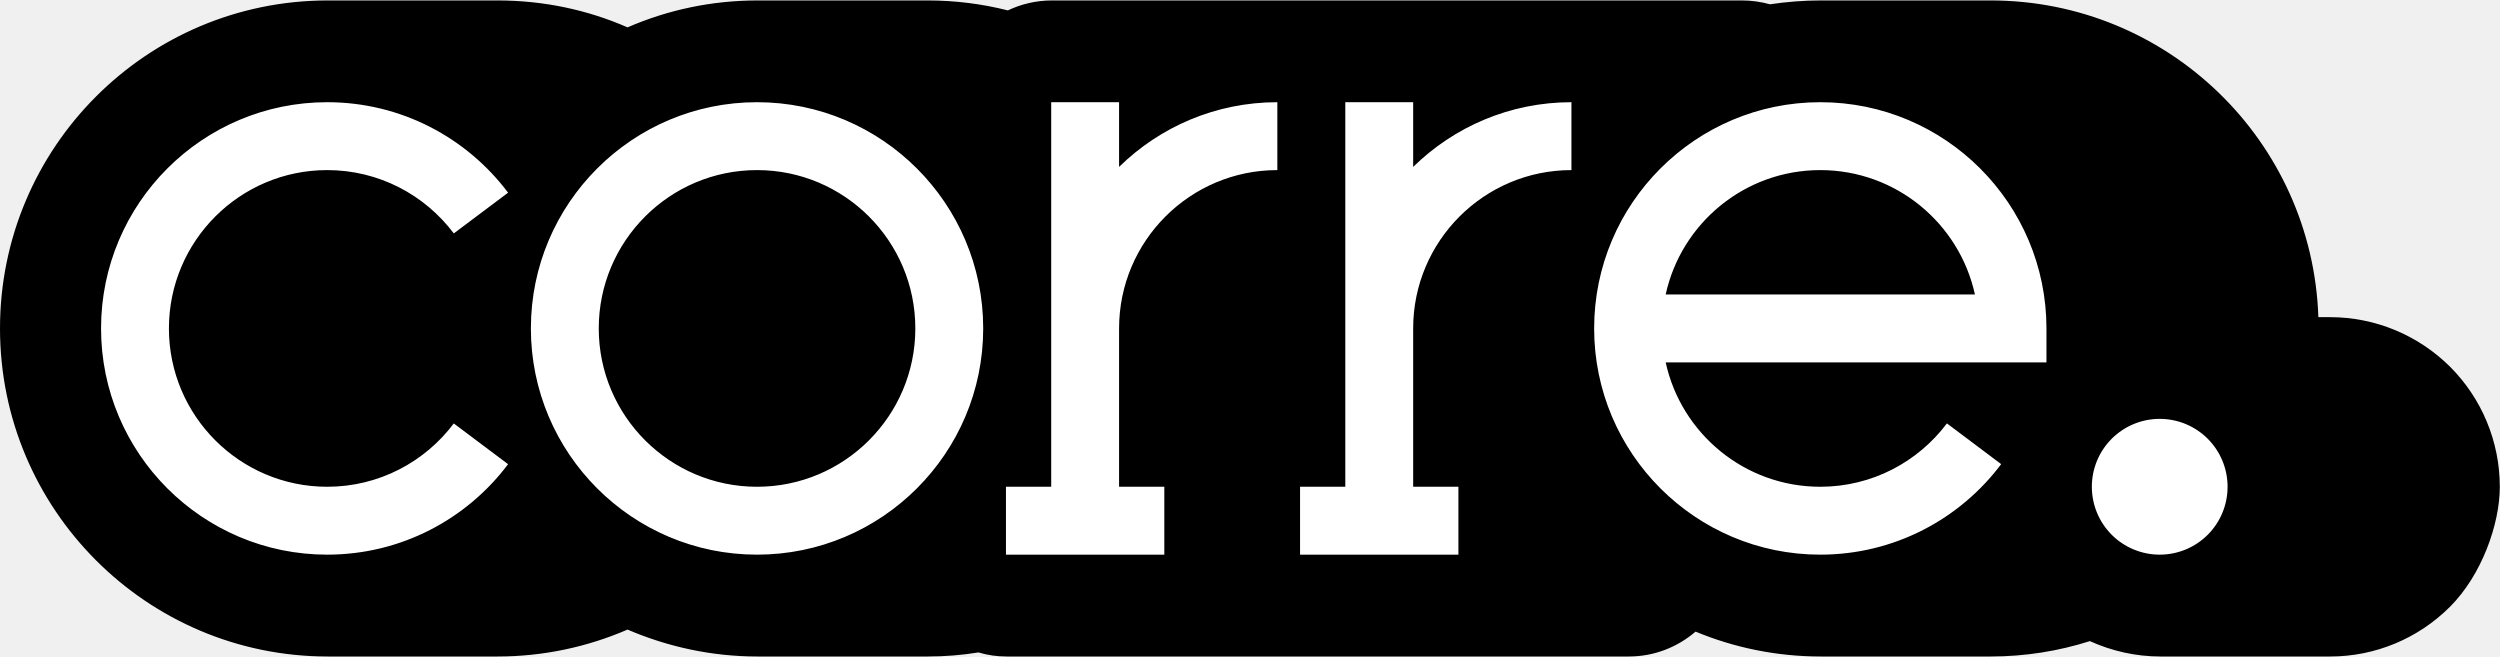
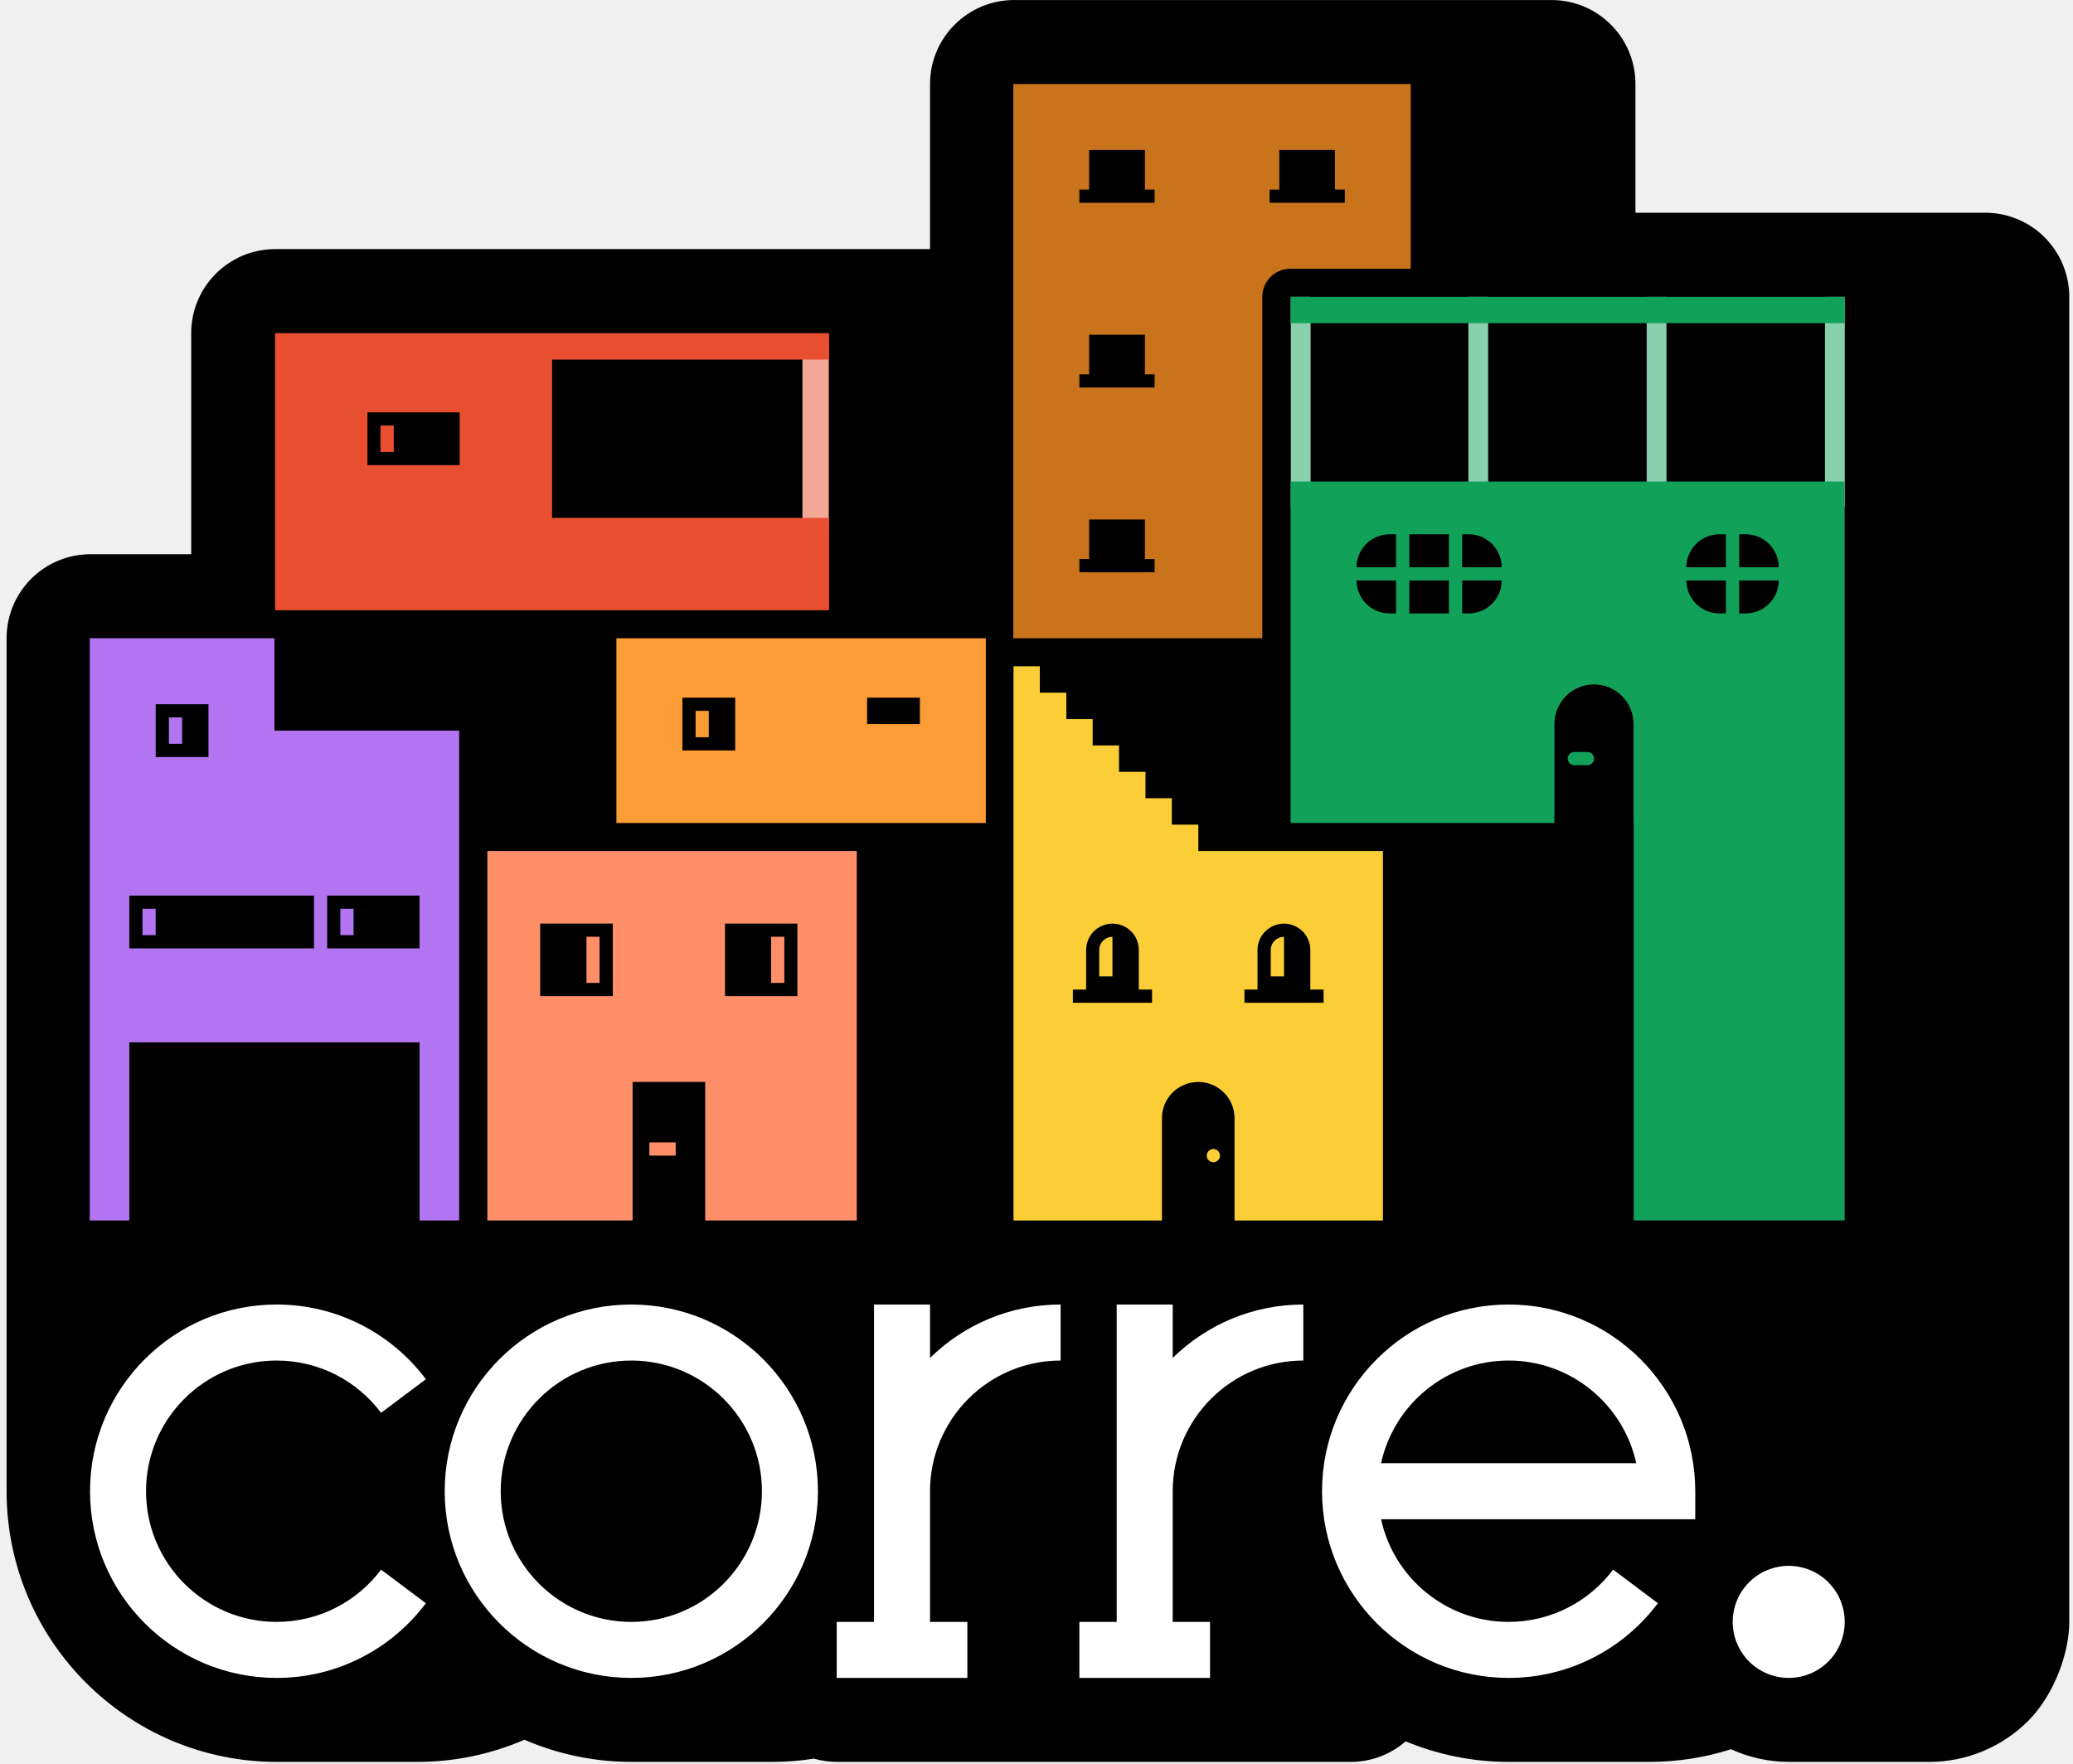
- <svg xmlns="http://www.w3.org/2000/svg" width="5556" height="1460" viewBox="0 0 5556 1460" fill="none">
-   <path fill-rule="evenodd" clip-rule="evenodd" d="M5555.56 1081.93C5555.56 1164.89 5515.34 1278.01 5444.95 1348.4C5374.06 1419.29 5278.54 1459.01 5178.49 1459.01H4801.41C4746.61 1459.01 4693.32 1446.94 4644.55 1424.82C4575.17 1446.94 4500.76 1459.01 4423.84 1459.01H4046.76C3948.22 1459.01 3854.2 1439.4 3768.23 1403.7C3728.51 1437.89 3676.73 1459.01 3619.92 1459.01H2237.3C2215.18 1459.01 2194.57 1455.99 2174.46 1449.96C2137.76 1455.99 2099.55 1459.01 2060.83 1459.01H1683.76C1581.2 1459.01 1483.66 1437.39 1394.67 1399.18C1306.18 1437.39 1208.65 1459.01 1105.58 1459.01H728.507C326.295 1459.01 0 1132.21 0 729.999C0 327.286 326.295 0.992 728.507 0.992H1105.58C1208.65 0.992 1306.18 22.108 1394.67 60.821C1483.66 22.108 1581.2 0.992 1683.76 0.992H2060.83C2122.68 0.992 2182.5 8.533 2239.82 23.114C2269.48 9.036 2302.66 0.992 2337.86 0.992H3870.79C3892.91 0.992 3913.52 4.009 3933.63 9.539C3970.34 4.009 4008.55 0.992 4046.76 0.992H4423.83C4818 0.992 5139.27 313.711 5152.34 704.861H5178.48C5278.53 704.861 5374.06 744.58 5444.95 814.966C5515.84 885.856 5555.56 981.884 5555.56 1081.93H5555.56Z" fill="black" />
-   <path fill-rule="evenodd" clip-rule="evenodd" d="M4799.74 930.896C4759.72 930.896 4721.41 946.793 4693.06 975.079C4664.8 1003.36 4648.91 1041.72 4648.91 1081.72V1081.84C4648.91 1121.83 4664.8 1160.21 4693.06 1188.49C4721.41 1216.78 4759.72 1232.66 4799.74 1232.66C4839.76 1232.66 4878.17 1216.78 4906.43 1188.49C4934.68 1160.22 4950.57 1121.86 4950.57 1081.86V1081.7C4950.57 1041.71 4934.68 1003.35 4906.43 975.069C4878.17 946.793 4839.76 930.896 4799.74 930.896ZM1682.4 227.137C1405.08 227.137 1179.84 452.416 1179.84 729.901C1179.84 1007.39 1405.08 1232.66 1682.4 1232.66C1959.83 1232.66 2185.07 1007.39 2185.07 729.901C2185.07 452.416 1959.83 227.137 1682.4 227.137ZM2487.03 1081.78H2587.58V1232.66H2235.64V1081.78H2336.2V227.137H2487.03V370.938C2577.72 281.999 2701.91 227.137 2838.76 227.137V378.017C2644.69 378.017 2487.03 535.693 2487.03 729.901V1081.78ZM3140.62 370.938C3231.32 281.999 3355.5 227.137 3492.35 227.137V378.017C3298.29 378.017 3140.62 535.693 3140.62 729.901V1081.78H3241.17V1232.66H2889.24V1081.78H2989.79V227.137H3140.62V370.938ZM1129.16 1031.59C1037.45 1153.66 891.453 1232.66 727.149 1232.66C449.825 1232.66 224.586 1007.39 224.586 729.901C224.586 452.416 449.825 227.137 727.149 227.137C891.453 227.137 1037.45 306.142 1129.16 428.213L1008.5 518.75C944.343 433.321 842.182 378.017 727.149 378.017C533.082 378.017 375.415 535.693 375.415 729.901C375.415 924.109 533.082 1081.78 727.149 1081.78C842.182 1081.78 944.343 1026.48 1008.5 941.052L1129.16 1031.59ZM3701.8 805.346C3736.29 963.344 3877.16 1081.78 4045.39 1081.78C4160.42 1081.78 4262.58 1026.45 4326.84 940.961L4447.4 1031.5C4355.69 1153.63 4209.69 1232.66 4045.39 1232.66C3768.06 1232.66 3542.83 1007.39 3542.83 729.901C3542.83 452.416 3768.06 227.137 4045.39 227.137C4322.81 227.137 4548.05 452.416 4548.05 729.901H4547.85L4548.05 730.082V805.346H3701.8ZM1682.4 378.017C1876.57 378.017 2034.23 535.693 2034.23 729.901C2034.23 924.109 1876.57 1081.78 1682.4 1081.78C1488.33 1081.78 1330.67 924.109 1330.67 729.901C1330.67 535.693 1488.33 378.017 1682.4 378.017ZM4389.08 654.456H3701.8C3736.29 496.458 3877.16 378.017 4045.39 378.017C4213.71 378.017 4354.49 496.458 4389.08 654.456Z" fill="white" />
+ <svg xmlns="http://www.w3.org/2000/svg" width="201" height="171" viewBox="0 0 201 171" fill="none">
+   <path fill-rule="evenodd" clip-rule="evenodd" d="M0.639 126.464V61.874C0.639 57.377 4.277 53.729 8.783 53.729H18.539V32.294C18.539 27.797 22.195 24.149 26.684 24.149H90.177V8.148C90.177 3.65 93.833 0.003 98.322 0.003H150.431C154.937 0.003 158.575 3.65 158.575 8.148V20.624H192.494C194.648 20.624 196.729 21.482 198.25 23.009C199.77 24.537 200.639 26.609 200.639 28.768V123.206V156.913C200.639 157.018 200.639 157.125 200.639 157.23C200.639 160.221 199.191 164.292 196.657 166.831C194.105 169.376 190.666 170.808 187.064 170.808C186.684 170.808 173.869 170.808 173.489 170.808C171.517 170.808 169.598 170.381 167.842 169.581C165.345 170.377 162.666 170.808 159.897 170.808H146.322C142.774 170.808 139.39 170.098 136.295 168.813C134.865 170.055 133.001 170.808 130.955 170.808H81.182C80.385 170.808 79.643 170.696 78.919 170.489C77.598 170.699 76.222 170.808 74.829 170.808H61.254C57.562 170.808 54.05 170.04 50.847 168.658C47.661 170.04 44.15 170.808 40.44 170.808H26.865C12.385 170.808 0.639 159.049 0.639 144.564V126.464Z" fill="black" />
+   <path fill-rule="evenodd" clip-rule="evenodd" d="M173.435 151.802C171.994 151.802 170.615 152.374 169.594 153.393C168.577 154.411 168.005 155.792 168.005 157.232C168.005 157.233 168.005 157.234 168.005 157.236C168.005 158.676 168.577 160.057 169.594 161.076C170.615 162.094 171.994 162.666 173.435 162.666C174.876 162.666 176.259 162.094 177.276 161.076C178.293 160.058 178.865 158.677 178.865 157.237C178.865 157.235 178.865 157.233 178.865 157.231C178.865 155.792 178.293 154.411 177.276 153.392C176.259 152.374 174.876 151.802 173.435 151.802ZM61.211 126.467C51.227 126.467 43.119 134.577 43.119 144.566C43.119 154.556 51.227 162.666 61.211 162.666C71.198 162.666 79.307 154.556 79.307 144.566C79.307 134.577 71.198 126.467 61.211 126.467ZM90.177 157.234H93.797V162.666H81.127V157.234H84.747V126.467H90.177V131.644C93.442 128.442 97.913 126.467 102.84 126.467V131.898C95.853 131.898 90.177 137.575 90.177 144.566V157.234ZM113.707 131.644C116.972 128.442 121.442 126.467 126.369 126.467V131.898C119.383 131.898 113.707 137.575 113.707 144.566V157.234H117.327V162.666H104.657V157.234H108.277V126.467H113.707V131.644ZM41.294 155.427C37.993 159.822 32.737 162.666 26.822 162.666C16.838 162.666 8.729 154.556 8.729 144.566C8.729 134.577 16.838 126.467 26.822 126.467C32.737 126.467 37.993 129.311 41.294 133.706L36.95 136.965C34.641 133.889 30.963 131.898 26.822 131.898C19.835 131.898 14.159 137.575 14.159 144.566C14.159 151.558 19.835 157.234 26.822 157.234C30.963 157.234 34.641 155.243 36.95 152.168L41.294 155.427ZM133.909 147.282C135.151 152.97 140.222 157.234 146.279 157.234C150.42 157.234 154.098 155.242 156.411 152.164L160.751 155.424C157.45 159.821 152.193 162.666 146.279 162.666C136.295 162.666 128.186 154.556 128.186 144.566C128.186 134.577 136.295 126.467 146.279 126.467C156.266 126.467 164.374 134.577 164.374 144.566H164.367L164.374 144.573V147.282H133.909ZM61.211 131.898C68.201 131.898 73.877 137.575 73.877 144.566C73.877 151.558 68.201 157.234 61.211 157.234C54.224 157.234 48.548 151.558 48.548 144.566C48.548 137.575 54.224 131.898 61.211 131.898ZM158.651 141.85H133.909C135.151 136.162 140.222 131.898 146.279 131.898C152.338 131.898 157.406 136.162 158.651 141.85Z" fill="white" />
+   <path fill-rule="evenodd" clip-rule="evenodd" d="M12.54 118.319V101.05H40.683V118.319H44.52V70.83H26.612V61.875H8.702V118.319H12.54ZM30.445 86.823H12.535L12.535 91.94H30.445V86.823ZM15.094 88.1H13.814V90.658H15.094V88.1ZM20.214 68.272H15.097V73.389H20.214V68.272ZM17.656 69.549H16.377V72.108H17.656V69.549ZM31.723 86.823H40.677V91.94H31.723V86.823ZM33.001 88.1H34.28V90.658H33.001V88.1Z" fill="#B274F0" />
+   <path fill-rule="evenodd" clip-rule="evenodd" d="M95.587 61.878H59.768V79.787H95.587V61.878ZM71.285 67.636H66.168V72.753H71.285V67.636ZM68.725 68.913H67.446V71.472H68.725V68.913ZM84.075 67.636H89.192V70.194H84.075V67.636Z" fill="#FB9C37" />
+   <path d="M178.872 28.77H176.953V49.105H178.872V28.77Z" fill="#88D0AC" />
+   <path d="M127.078 28.769H125.158L125.158 49.103H127.078L127.078 28.769Z" fill="#88D0AC" />
+   <path d="M144.293 28.77H142.374V49.105H144.293V28.77Z" fill="#88D0AC" />
+   <path d="M161.583 28.773H159.664V49.108H161.583V28.773Z" fill="#88D0AC" />
+   <path d="M80.361 33.37H77.803V51.689H80.361V33.37Z" fill="#F3A797" />
+   <path fill-rule="evenodd" clip-rule="evenodd" d="M53.53 34.857V50.207H80.389V59.163H26.67V32.298H80.389V34.857H77.837H53.53ZM44.57 39.976H35.629V45.092H44.57V39.976ZM38.181 41.252V43.811H36.896V41.252H38.181Z" fill="#E84F30" />
+   <path fill-rule="evenodd" clip-rule="evenodd" d="M122.396 61.875H98.251V8.148H136.785V26.054H125.111C123.608 26.054 122.396 27.269 122.396 28.767V61.875ZM111.011 50.362H105.599V54.197H104.658V55.475H105.599V55.479H111.011V55.475H111.952V54.197H111.011V50.362ZM129.436 14.543H124.043V18.38H123.102V19.66H124.043H129.436H130.396V18.38H129.436V14.543ZM105.599 14.543V18.38H104.658V19.66H105.599H111.011H111.952V18.38H111.011V14.543H105.599ZM111.011 32.452H105.599V36.289H104.658V37.569H105.599H111.011H111.952V36.289H111.011V32.452Z" fill="#C9731D" />
+   <path fill-rule="evenodd" clip-rule="evenodd" d="M158.389 79.782V70.188C158.389 69.169 157.99 68.193 157.266 67.474C156.542 66.754 155.583 66.35 154.551 66.35C153.538 66.35 152.56 66.754 151.836 67.474C151.131 68.193 150.714 69.169 150.714 70.188V79.782H125.14V46.678H178.859V118.316H158.407V79.782H158.389ZM134.732 51.795C133.882 51.795 133.067 52.132 132.47 52.732C131.873 53.331 131.529 54.144 131.529 54.993H135.366V51.795H134.732ZM136.651 56.273V59.469H140.488V56.273H136.651ZM145.61 54.993C145.61 54.144 145.266 53.331 144.669 52.732C144.072 52.132 143.257 51.795 142.407 51.795H141.773V54.993H145.61ZM135.366 56.273H131.529C131.529 57.12 131.873 57.934 132.47 58.533C133.067 59.132 133.882 59.469 134.732 59.469H135.366V56.273ZM140.488 51.795H136.651V54.993H140.488V51.795ZM172.47 56.273H168.633V59.469H169.266C170.117 59.469 170.931 59.132 171.529 58.533C172.126 57.934 172.47 57.12 172.47 56.273ZM141.773 56.273V59.469H142.407C143.257 59.469 144.072 59.132 144.669 58.533C145.266 57.934 145.61 57.12 145.61 56.273H141.773ZM168.633 51.795V54.993H172.47C172.47 54.144 172.126 53.331 171.529 52.732C170.931 52.132 170.117 51.795 169.266 51.795H168.633ZM166.714 51.795C165.864 51.795 165.049 52.132 164.452 52.732C163.855 53.331 163.511 54.144 163.511 54.993H167.348V51.795H166.714ZM167.348 56.273H163.511C163.511 57.12 163.855 57.934 164.452 58.533C165.049 59.132 165.864 59.469 166.714 59.469H167.348V56.273ZM178.877 28.77V31.328H125.14V28.77H178.877ZM153.918 72.903C154.099 72.903 154.262 72.969 154.37 73.091C154.497 73.21 154.57 73.373 154.57 73.543C154.57 73.712 154.497 73.874 154.37 73.996C154.262 74.115 154.099 74.182 153.918 74.182H152.651C152.47 74.182 152.307 74.115 152.198 73.996C152.072 73.874 151.999 73.712 151.999 73.543C151.999 73.373 152.072 73.21 152.198 73.091C152.307 72.969 152.47 72.903 152.651 72.903H153.918Z" fill="#12A159" />
+   <path fill-rule="evenodd" clip-rule="evenodd" d="M98.272 64.592H100.824V67.151H103.395V69.71H105.947V72.268H108.499V74.825H111.069V77.383H113.621V79.944H116.191V82.501H134.091V118.32H119.702V108.409C119.702 106.465 118.128 104.89 116.191 104.89C114.236 104.89 112.662 106.465 112.662 108.409V118.32H98.272V64.592ZM105.313 92.098V95.935H104.028V97.214H105.313V97.216H110.417V97.214H111.702V95.935H110.417V92.098C110.417 91.421 110.164 90.769 109.675 90.289C109.205 89.81 108.553 89.54 107.865 89.54C107.196 89.54 106.544 89.81 106.055 90.289C105.585 90.769 105.313 91.421 105.313 92.098ZM106.58 92.096C106.58 91.39 107.159 90.818 107.865 90.818V94.655H106.58V92.096ZM128.336 95.935H127.051V92.099C127.051 91.421 126.779 90.769 126.309 90.289C125.82 89.81 125.168 89.54 124.499 89.54C123.087 89.54 121.929 90.686 121.929 92.099V95.935H120.662V97.214H121.929V97.216H127.051V97.214H128.336V95.935ZM124.499 90.818V94.655H123.214V92.096C123.214 91.39 123.793 90.818 124.499 90.818ZM117.657 111.39C118.001 111.39 118.291 111.676 118.291 112.031C118.291 112.384 118.001 112.669 117.657 112.669C117.295 112.669 117.005 112.384 117.005 112.031C117.005 111.676 117.295 111.39 117.657 111.39Z" fill="#FBCE37" />
+   <path fill-rule="evenodd" clip-rule="evenodd" d="M83.074 82.5V118.319H68.377V104.887H61.336V118.319H47.255V82.5H83.074ZM52.377 89.537V96.572H59.418V89.537H52.377ZM56.866 90.813H58.133V95.291H56.866V90.813ZM77.318 89.537H70.296V96.572H77.318V89.537ZM76.051 90.813V95.291H74.766V90.813H76.051ZM65.517 110.751V112.031H62.965V110.751H65.517Z" fill="#FF8F68" />
</svg>
